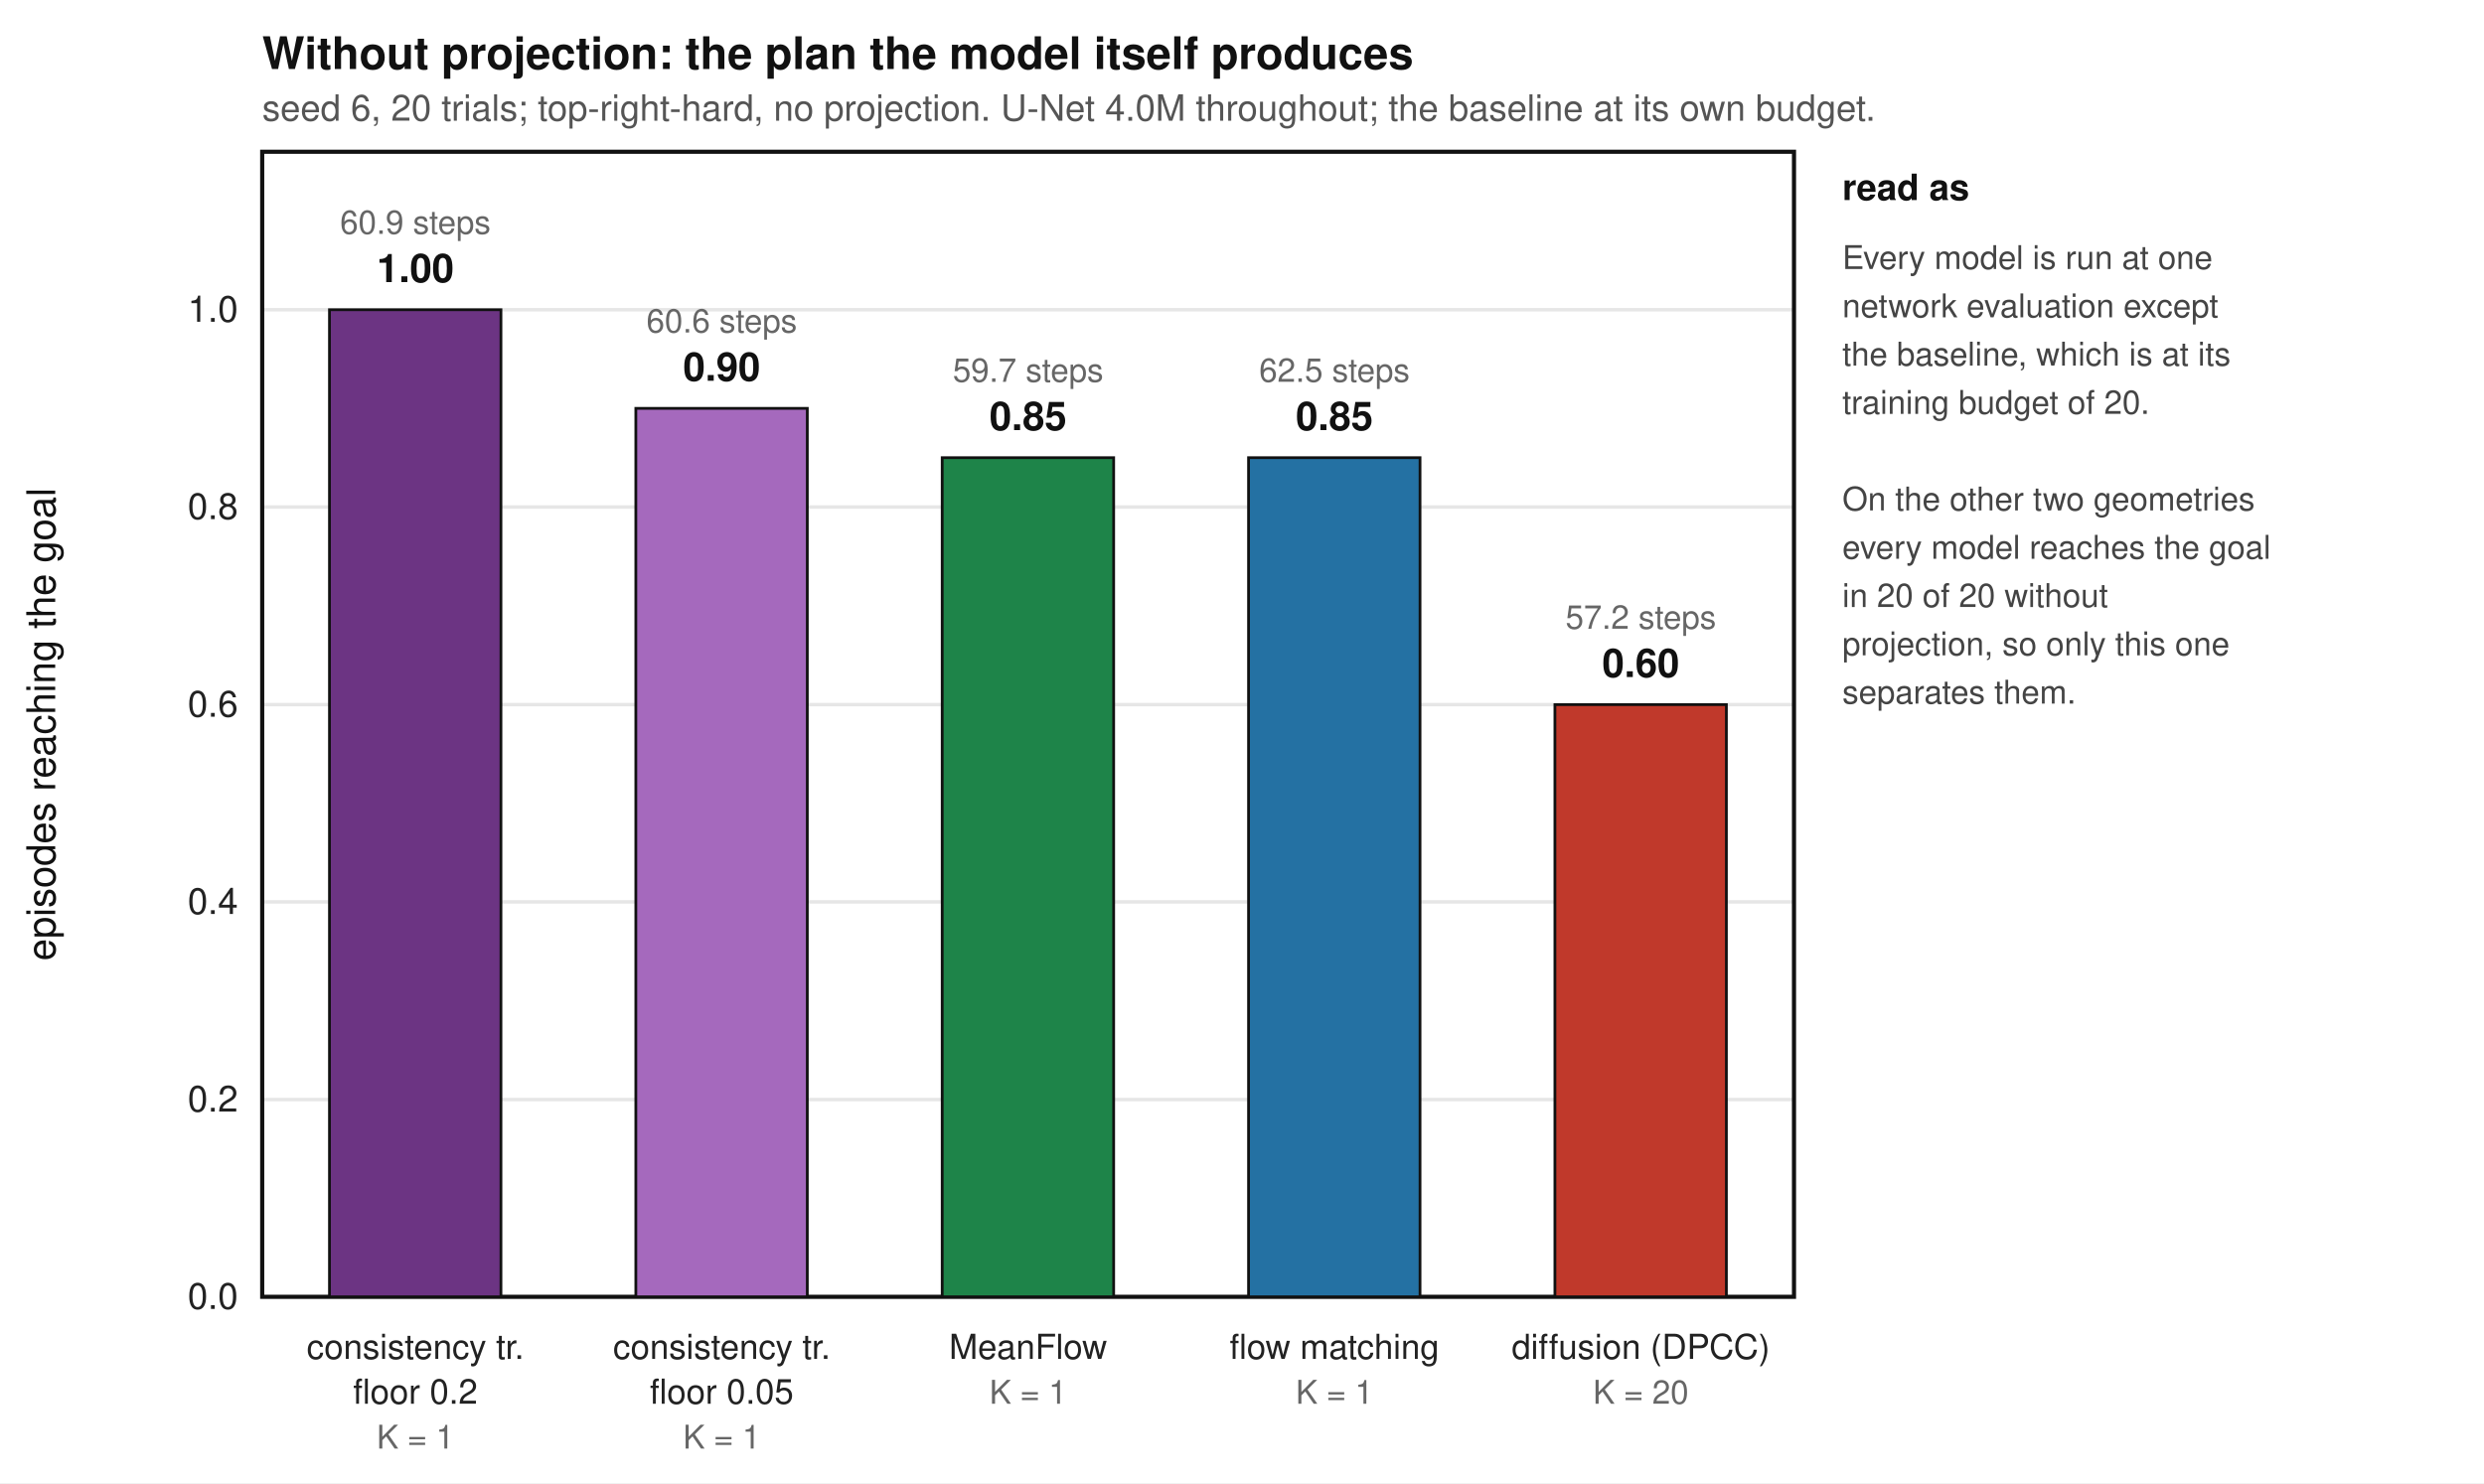
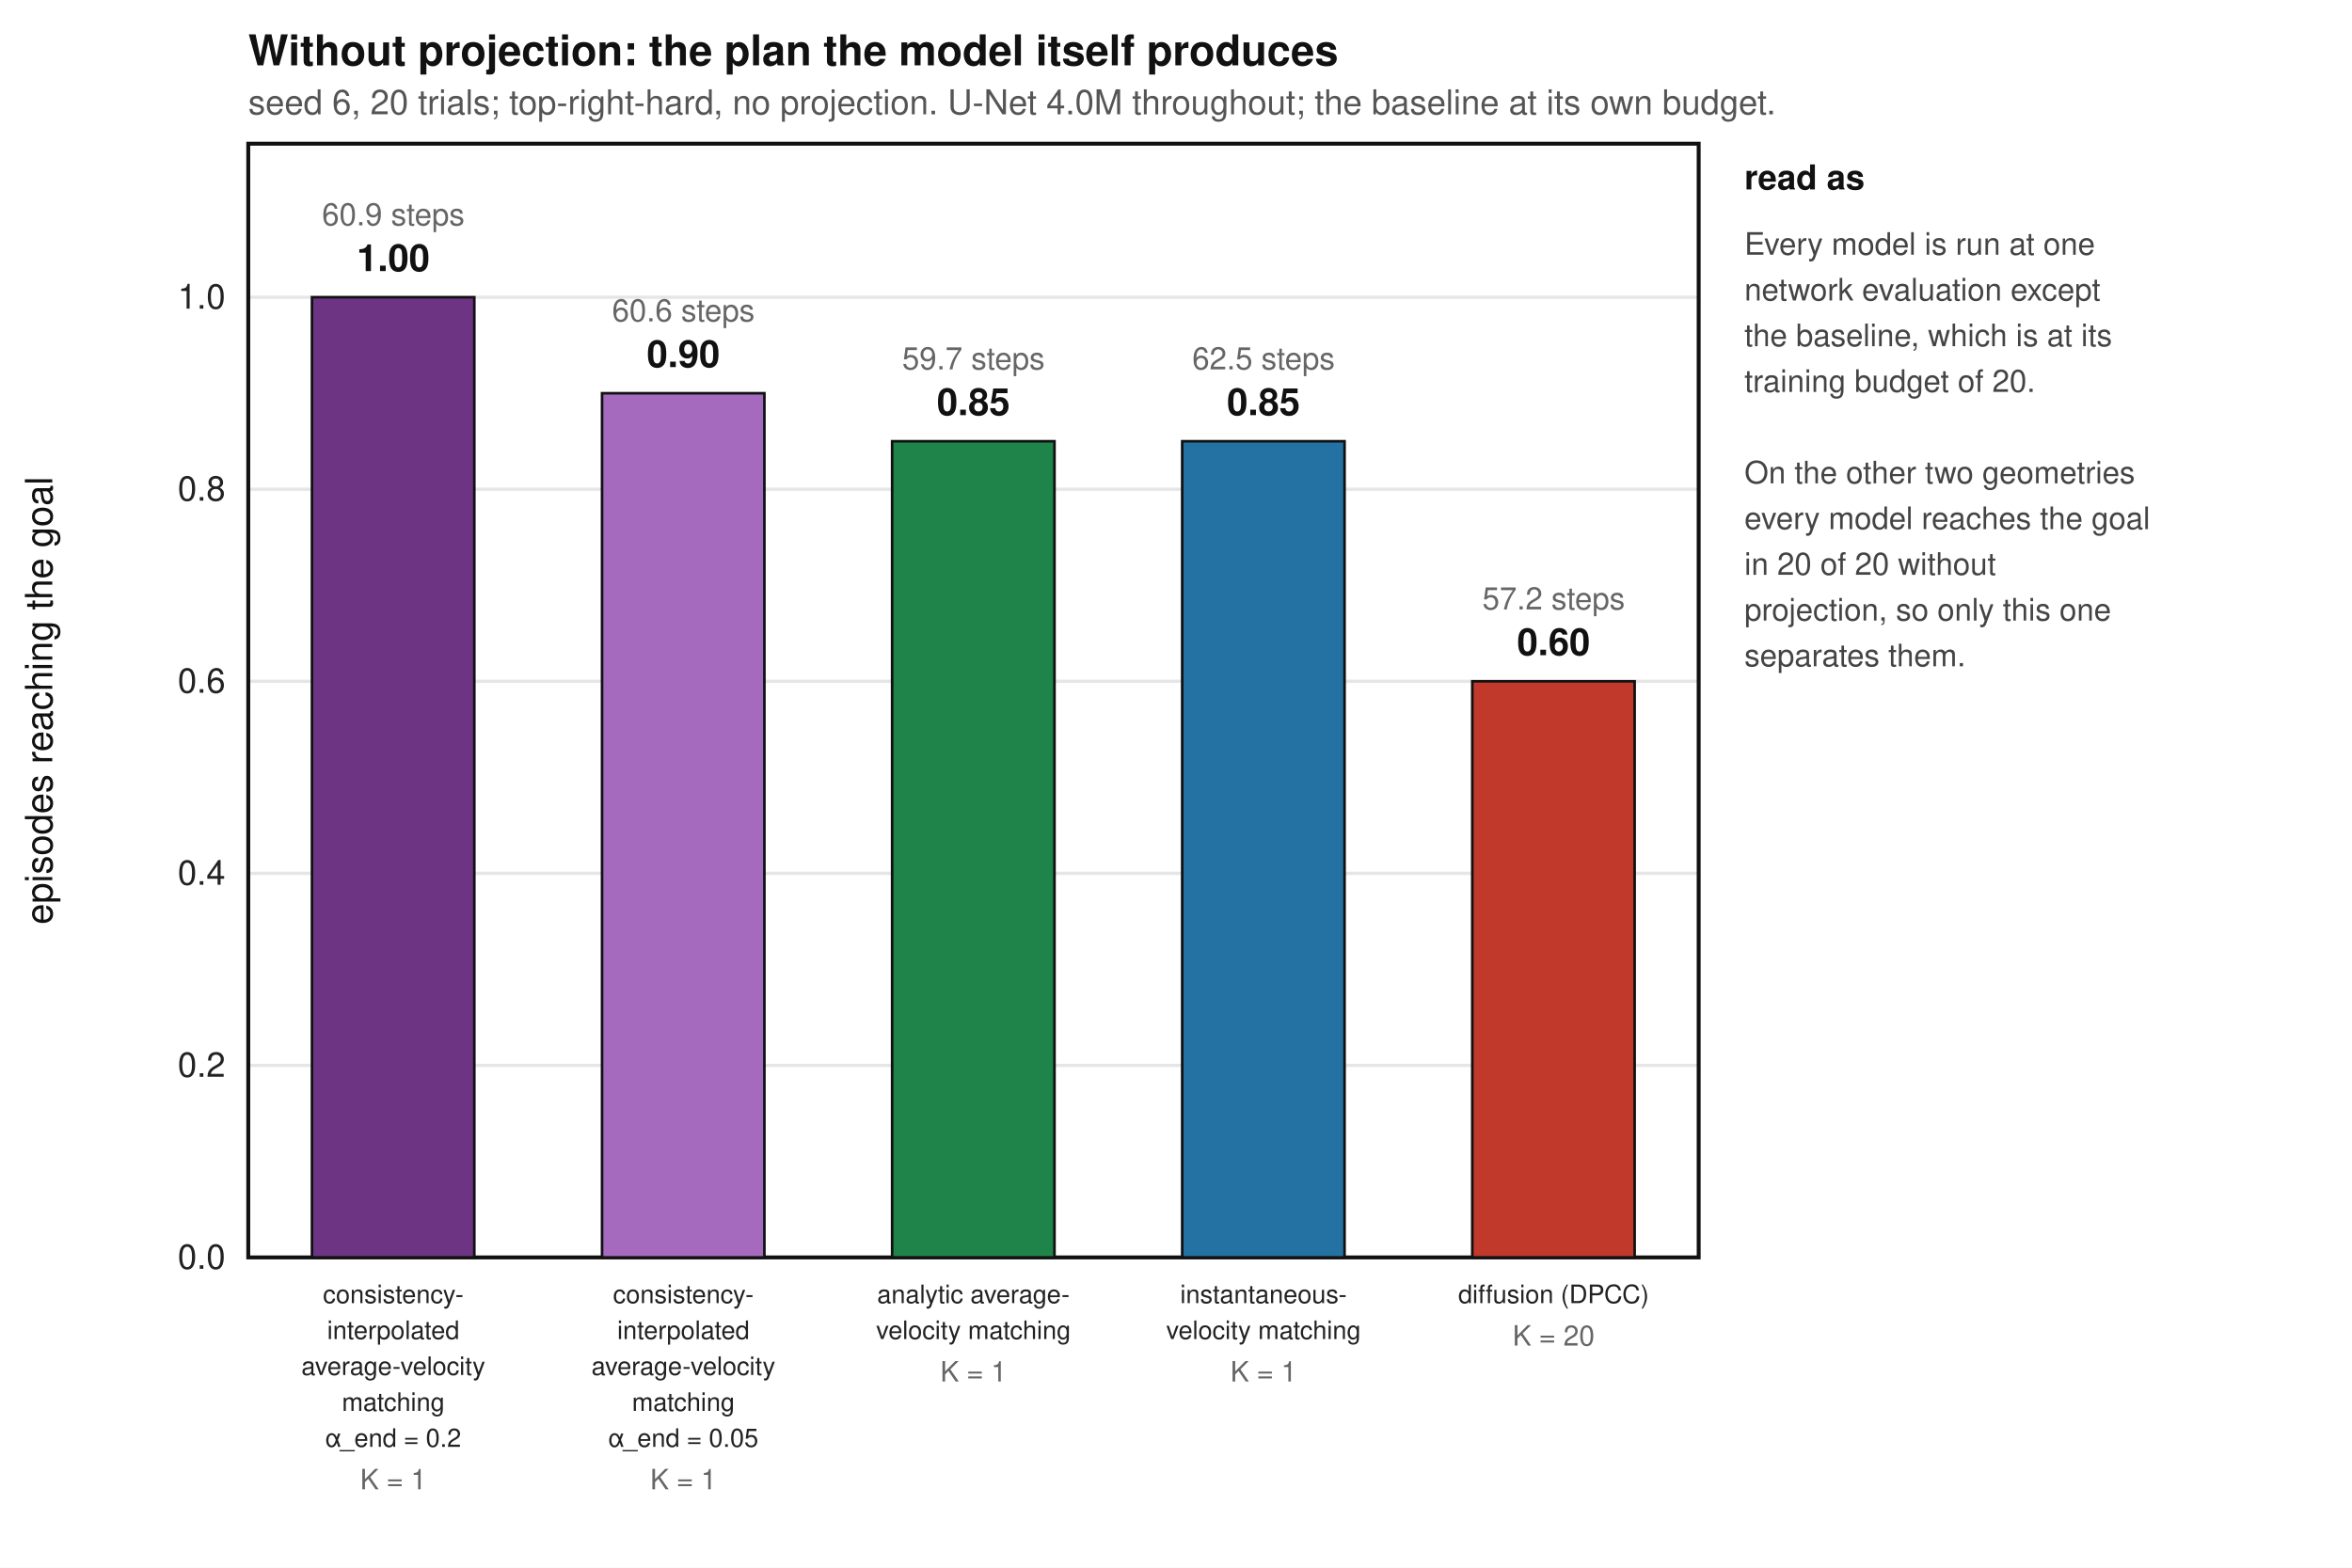
- <svg xmlns="http://www.w3.org/2000/svg" width="720" height="430" viewBox="0 0 720 430">
-   <rect x="0" y="0" width="720" height="430" fill="#ffffff" />
-   <line x1="76" y1="376.0" x2="520" y2="376.0" stroke="#e6e6e6" stroke-width="1" />
-   <text x="69" y="379.5" font-size="10.5" fill="#222" text-anchor="end" font-family="Helvetica,Arial,sans-serif">0.0</text>
-   <line x1="76" y1="318.8" x2="520" y2="318.8" stroke="#e6e6e6" stroke-width="1" />
-   <text x="69" y="322.3" font-size="10.5" fill="#222" text-anchor="end" font-family="Helvetica,Arial,sans-serif">0.2</text>
-   <line x1="76" y1="261.5" x2="520" y2="261.5" stroke="#e6e6e6" stroke-width="1" />
-   <text x="69" y="265.0" font-size="10.5" fill="#222" text-anchor="end" font-family="Helvetica,Arial,sans-serif">0.4</text>
-   <line x1="76" y1="204.3" x2="520" y2="204.3" stroke="#e6e6e6" stroke-width="1" />
-   <text x="69" y="207.8" font-size="10.5" fill="#222" text-anchor="end" font-family="Helvetica,Arial,sans-serif">0.6</text>
-   <line x1="76" y1="147.0" x2="520" y2="147.0" stroke="#e6e6e6" stroke-width="1" />
-   <text x="69" y="150.5" font-size="10.5" fill="#222" text-anchor="end" font-family="Helvetica,Arial,sans-serif">0.8</text>
-   <line x1="76" y1="89.8" x2="520" y2="89.8" stroke="#e6e6e6" stroke-width="1" />
-   <text x="69" y="93.3" font-size="10.5" fill="#222" text-anchor="end" font-family="Helvetica,Arial,sans-serif">1.0</text>
-   <rect x="76" y="44" width="444" height="332" fill="none" stroke="#111" stroke-width="1.2" />
-   <text x="298.0" y="414" font-size="11.5" fill="#111" text-anchor="middle" font-family="Helvetica,Arial,sans-serif" />
-   <text x="16" y="210.0" font-size="11.5" fill="#111" text-anchor="middle" font-family="Helvetica,Arial,sans-serif" transform="rotate(-90 16 210.0)">episodes reaching the goal</text>
+ <svg xmlns="http://www.w3.org/2000/svg" width="720" height="480" viewBox="0 0 720 480">
+   <rect x="0" y="0" width="720" height="480" fill="#ffffff" />
+   <line x1="76" y1="385.0" x2="520" y2="385.0" stroke="#e6e6e6" stroke-width="1" />
+   <text x="69" y="388.5" font-size="10.5" fill="#222" text-anchor="end" font-family="Helvetica,Arial,sans-serif">0.0</text>
+   <line x1="76" y1="326.2" x2="520" y2="326.2" stroke="#e6e6e6" stroke-width="1" />
+   <text x="69" y="329.7" font-size="10.5" fill="#222" text-anchor="end" font-family="Helvetica,Arial,sans-serif">0.2</text>
+   <line x1="76" y1="267.4" x2="520" y2="267.4" stroke="#e6e6e6" stroke-width="1" />
+   <text x="69" y="270.9" font-size="10.5" fill="#222" text-anchor="end" font-family="Helvetica,Arial,sans-serif">0.4</text>
+   <line x1="76" y1="208.6" x2="520" y2="208.6" stroke="#e6e6e6" stroke-width="1" />
+   <text x="69" y="212.1" font-size="10.5" fill="#222" text-anchor="end" font-family="Helvetica,Arial,sans-serif">0.6</text>
+   <line x1="76" y1="149.8" x2="520" y2="149.8" stroke="#e6e6e6" stroke-width="1" />
+   <text x="69" y="153.3" font-size="10.5" fill="#222" text-anchor="end" font-family="Helvetica,Arial,sans-serif">0.8</text>
+   <line x1="76" y1="91.0" x2="520" y2="91.0" stroke="#e6e6e6" stroke-width="1" />
+   <text x="69" y="94.5" font-size="10.5" fill="#222" text-anchor="end" font-family="Helvetica,Arial,sans-serif">1.0</text>
+   <rect x="76" y="44" width="444" height="341" fill="none" stroke="#111" stroke-width="1.2" />
+   <text x="298.0" y="423" font-size="11.5" fill="#111" text-anchor="middle" font-family="Helvetica,Arial,sans-serif" />
+   <text x="16" y="214.5" font-size="11.5" fill="#111" text-anchor="middle" font-family="Helvetica,Arial,sans-serif" transform="rotate(-90 16 214.5)">episodes reaching the goal</text>
  <text x="76" y="20" font-size="13" font-weight="bold" fill="#111" font-family="Helvetica,Arial,sans-serif">Without projection: the plan the model itself produces</text>
  <text x="76" y="35" font-size="10.5" fill="#555" font-family="Helvetica,Arial,sans-serif">seed 6, 20 trials; top-right-hard, no projection. U-Net 4.0M throughout; the baseline at its own budget.</text>
-   <rect x="95.5" y="89.8" width="49.7" height="286.2" fill="#6c3483" fill-opacity="1.0" stroke="#111" stroke-width="0.8" />
-   <text x="120.4" y="81.8" font-size="11.5" fill="#111" text-anchor="middle" font-family="Helvetica,Arial,sans-serif" font-weight="bold">1.00</text>
-   <text x="120.4" y="67.8" font-size="9.5" fill="#666" text-anchor="middle" font-family="Helvetica,Arial,sans-serif">60.9 steps</text>
-   <text x="120.4" y="394.0" font-size="10.0" fill="#222" text-anchor="middle" font-family="Helvetica,Arial,sans-serif">consistency tr.</text>
-   <text x="120.4" y="407.0" font-size="10.0" fill="#222" text-anchor="middle" font-family="Helvetica,Arial,sans-serif">floor 0.2</text>
-   <text x="120.4" y="420.0" font-size="9.5" fill="#666" text-anchor="middle" font-family="Helvetica,Arial,sans-serif">K = 1</text>
-   <rect x="184.3" y="118.4" width="49.7" height="257.6" fill="#a569bd" fill-opacity="1.0" stroke="#111" stroke-width="0.8" />
-   <text x="209.2" y="110.4" font-size="11.5" fill="#111" text-anchor="middle" font-family="Helvetica,Arial,sans-serif" font-weight="bold">0.90</text>
-   <text x="209.2" y="96.4" font-size="9.5" fill="#666" text-anchor="middle" font-family="Helvetica,Arial,sans-serif">60.6 steps</text>
-   <text x="209.2" y="394.0" font-size="10.0" fill="#222" text-anchor="middle" font-family="Helvetica,Arial,sans-serif">consistency tr.</text>
-   <text x="209.2" y="407.0" font-size="10.0" fill="#222" text-anchor="middle" font-family="Helvetica,Arial,sans-serif">floor 0.05</text>
-   <text x="209.2" y="420.0" font-size="9.5" fill="#666" text-anchor="middle" font-family="Helvetica,Arial,sans-serif">K = 1</text>
-   <rect x="273.1" y="132.7" width="49.7" height="243.3" fill="#1e8449" fill-opacity="1.0" stroke="#111" stroke-width="0.8" />
-   <text x="298.0" y="124.7" font-size="11.5" fill="#111" text-anchor="middle" font-family="Helvetica,Arial,sans-serif" font-weight="bold">0.85</text>
-   <text x="298.0" y="110.7" font-size="9.5" fill="#666" text-anchor="middle" font-family="Helvetica,Arial,sans-serif">59.7 steps</text>
-   <text x="298.0" y="394.0" font-size="10.0" fill="#222" text-anchor="middle" font-family="Helvetica,Arial,sans-serif">MeanFlow</text>
-   <text x="298.0" y="407.0" font-size="9.5" fill="#666" text-anchor="middle" font-family="Helvetica,Arial,sans-serif">K = 1</text>
-   <rect x="361.9" y="132.7" width="49.7" height="243.3" fill="#2471a3" fill-opacity="1.0" stroke="#111" stroke-width="0.8" />
-   <text x="386.8" y="124.7" font-size="11.5" fill="#111" text-anchor="middle" font-family="Helvetica,Arial,sans-serif" font-weight="bold">0.85</text>
-   <text x="386.8" y="110.7" font-size="9.5" fill="#666" text-anchor="middle" font-family="Helvetica,Arial,sans-serif">62.5 steps</text>
-   <text x="386.8" y="394.0" font-size="10.0" fill="#222" text-anchor="middle" font-family="Helvetica,Arial,sans-serif">flow matching</text>
-   <text x="386.8" y="407.0" font-size="9.5" fill="#666" text-anchor="middle" font-family="Helvetica,Arial,sans-serif">K = 1</text>
-   <rect x="450.7" y="204.3" width="49.7" height="171.7" fill="#c0392b" fill-opacity="1.0" stroke="#111" stroke-width="0.8" />
-   <text x="475.6" y="196.3" font-size="11.5" fill="#111" text-anchor="middle" font-family="Helvetica,Arial,sans-serif" font-weight="bold">0.60</text>
-   <text x="475.6" y="182.3" font-size="9.5" fill="#666" text-anchor="middle" font-family="Helvetica,Arial,sans-serif">57.2 steps</text>
-   <text x="475.6" y="394.0" font-size="10.0" fill="#222" text-anchor="middle" font-family="Helvetica,Arial,sans-serif">diffusion (DPCC)</text>
-   <text x="475.6" y="407.0" font-size="9.5" fill="#666" text-anchor="middle" font-family="Helvetica,Arial,sans-serif">K = 20</text>
+   <rect x="95.5" y="91.0" width="49.7" height="294.0" fill="#6c3483" fill-opacity="1.0" stroke="#111" stroke-width="0.8" />
+   <text x="120.4" y="83.0" font-size="11.5" fill="#111" text-anchor="middle" font-family="Helvetica,Arial,sans-serif" font-weight="bold">1.00</text>
+   <text x="120.4" y="69.0" font-size="9.5" fill="#666" text-anchor="middle" font-family="Helvetica,Arial,sans-serif">60.9 steps</text>
+   <text x="120.4" y="399.0" font-size="7.8" fill="#222" text-anchor="middle" font-family="Helvetica,Arial,sans-serif">consistency-</text>
+   <text x="120.4" y="410.0" font-size="7.8" fill="#222" text-anchor="middle" font-family="Helvetica,Arial,sans-serif">interpolated</text>
+   <text x="120.4" y="421.0" font-size="7.8" fill="#222" text-anchor="middle" font-family="Helvetica,Arial,sans-serif">average-velocity</text>
+   <text x="120.4" y="432.0" font-size="7.8" fill="#222" text-anchor="middle" font-family="Helvetica,Arial,sans-serif">matching</text>
+   <text x="120.4" y="443.0" font-size="7.8" fill="#222" text-anchor="middle" font-family="Helvetica,Arial,sans-serif">α_end = 0.2</text>
+   <text x="120.4" y="456.0" font-size="8.6" fill="#666" text-anchor="middle" font-family="Helvetica,Arial,sans-serif">K = 1</text>
+   <rect x="184.3" y="120.4" width="49.7" height="264.6" fill="#a569bd" fill-opacity="1.0" stroke="#111" stroke-width="0.8" />
+   <text x="209.2" y="112.4" font-size="11.5" fill="#111" text-anchor="middle" font-family="Helvetica,Arial,sans-serif" font-weight="bold">0.90</text>
+   <text x="209.2" y="98.4" font-size="9.5" fill="#666" text-anchor="middle" font-family="Helvetica,Arial,sans-serif">60.6 steps</text>
+   <text x="209.2" y="399.0" font-size="7.8" fill="#222" text-anchor="middle" font-family="Helvetica,Arial,sans-serif">consistency-</text>
+   <text x="209.2" y="410.0" font-size="7.8" fill="#222" text-anchor="middle" font-family="Helvetica,Arial,sans-serif">interpolated</text>
+   <text x="209.2" y="421.0" font-size="7.8" fill="#222" text-anchor="middle" font-family="Helvetica,Arial,sans-serif">average-velocity</text>
+   <text x="209.2" y="432.0" font-size="7.8" fill="#222" text-anchor="middle" font-family="Helvetica,Arial,sans-serif">matching</text>
+   <text x="209.2" y="443.0" font-size="7.8" fill="#222" text-anchor="middle" font-family="Helvetica,Arial,sans-serif">α_end = 0.05</text>
+   <text x="209.2" y="456.0" font-size="8.6" fill="#666" text-anchor="middle" font-family="Helvetica,Arial,sans-serif">K = 1</text>
+   <rect x="273.1" y="135.1" width="49.7" height="249.9" fill="#1e8449" fill-opacity="1.0" stroke="#111" stroke-width="0.8" />
+   <text x="298.0" y="127.1" font-size="11.5" fill="#111" text-anchor="middle" font-family="Helvetica,Arial,sans-serif" font-weight="bold">0.85</text>
+   <text x="298.0" y="113.1" font-size="9.5" fill="#666" text-anchor="middle" font-family="Helvetica,Arial,sans-serif">59.7 steps</text>
+   <text x="298.0" y="399.0" font-size="7.8" fill="#222" text-anchor="middle" font-family="Helvetica,Arial,sans-serif">analytic average-</text>
+   <text x="298.0" y="410.0" font-size="7.8" fill="#222" text-anchor="middle" font-family="Helvetica,Arial,sans-serif">velocity matching</text>
+   <text x="298.0" y="423.0" font-size="8.6" fill="#666" text-anchor="middle" font-family="Helvetica,Arial,sans-serif">K = 1</text>
+   <rect x="361.9" y="135.1" width="49.7" height="249.9" fill="#2471a3" fill-opacity="1.0" stroke="#111" stroke-width="0.8" />
+   <text x="386.8" y="127.1" font-size="11.5" fill="#111" text-anchor="middle" font-family="Helvetica,Arial,sans-serif" font-weight="bold">0.85</text>
+   <text x="386.8" y="113.1" font-size="9.5" fill="#666" text-anchor="middle" font-family="Helvetica,Arial,sans-serif">62.5 steps</text>
+   <text x="386.8" y="399.0" font-size="7.8" fill="#222" text-anchor="middle" font-family="Helvetica,Arial,sans-serif">instantaneous-</text>
+   <text x="386.8" y="410.0" font-size="7.8" fill="#222" text-anchor="middle" font-family="Helvetica,Arial,sans-serif">velocity matching</text>
+   <text x="386.8" y="423.0" font-size="8.6" fill="#666" text-anchor="middle" font-family="Helvetica,Arial,sans-serif">K = 1</text>
+   <rect x="450.7" y="208.6" width="49.7" height="176.4" fill="#c0392b" fill-opacity="1.0" stroke="#111" stroke-width="0.8" />
+   <text x="475.6" y="200.6" font-size="11.5" fill="#111" text-anchor="middle" font-family="Helvetica,Arial,sans-serif" font-weight="bold">0.60</text>
+   <text x="475.6" y="186.6" font-size="9.5" fill="#666" text-anchor="middle" font-family="Helvetica,Arial,sans-serif">57.2 steps</text>
+   <text x="475.6" y="399.0" font-size="7.8" fill="#222" text-anchor="middle" font-family="Helvetica,Arial,sans-serif">diffusion (DPCC)</text>
+   <text x="475.6" y="412.0" font-size="8.6" fill="#666" text-anchor="middle" font-family="Helvetica,Arial,sans-serif">K = 20</text>
  <text x="534.0" y="58.0" font-size="10.5" fill="#111" text-anchor="start" font-family="Helvetica,Arial,sans-serif" font-weight="bold">read as</text>
  <text x="534.0" y="78.0" font-size="9.5" fill="#444" text-anchor="start" font-family="Helvetica,Arial,sans-serif">Every model is run at one</text>
  <text x="534.0" y="92.0" font-size="9.5" fill="#444" text-anchor="start" font-family="Helvetica,Arial,sans-serif">network evaluation except</text>
  <text x="534.0" y="106.0" font-size="9.5" fill="#444" text-anchor="start" font-family="Helvetica,Arial,sans-serif">the baseline, which is at its</text>
  <text x="534.0" y="120.0" font-size="9.5" fill="#444" text-anchor="start" font-family="Helvetica,Arial,sans-serif">training budget of 20.</text>
  <text x="534.0" y="134.0" font-size="9.5" fill="#444" text-anchor="start" font-family="Helvetica,Arial,sans-serif" />
  <text x="534.0" y="148.0" font-size="9.5" fill="#444" text-anchor="start" font-family="Helvetica,Arial,sans-serif">On the other two geometries</text>
  <text x="534.0" y="162.0" font-size="9.5" fill="#444" text-anchor="start" font-family="Helvetica,Arial,sans-serif">every model reaches the goal</text>
  <text x="534.0" y="176.0" font-size="9.5" fill="#444" text-anchor="start" font-family="Helvetica,Arial,sans-serif">in 20 of 20 without</text>
  <text x="534.0" y="190.0" font-size="9.5" fill="#444" text-anchor="start" font-family="Helvetica,Arial,sans-serif">projection, so only this one</text>
  <text x="534.0" y="204.0" font-size="9.5" fill="#444" text-anchor="start" font-family="Helvetica,Arial,sans-serif">separates them.</text>
</svg>
